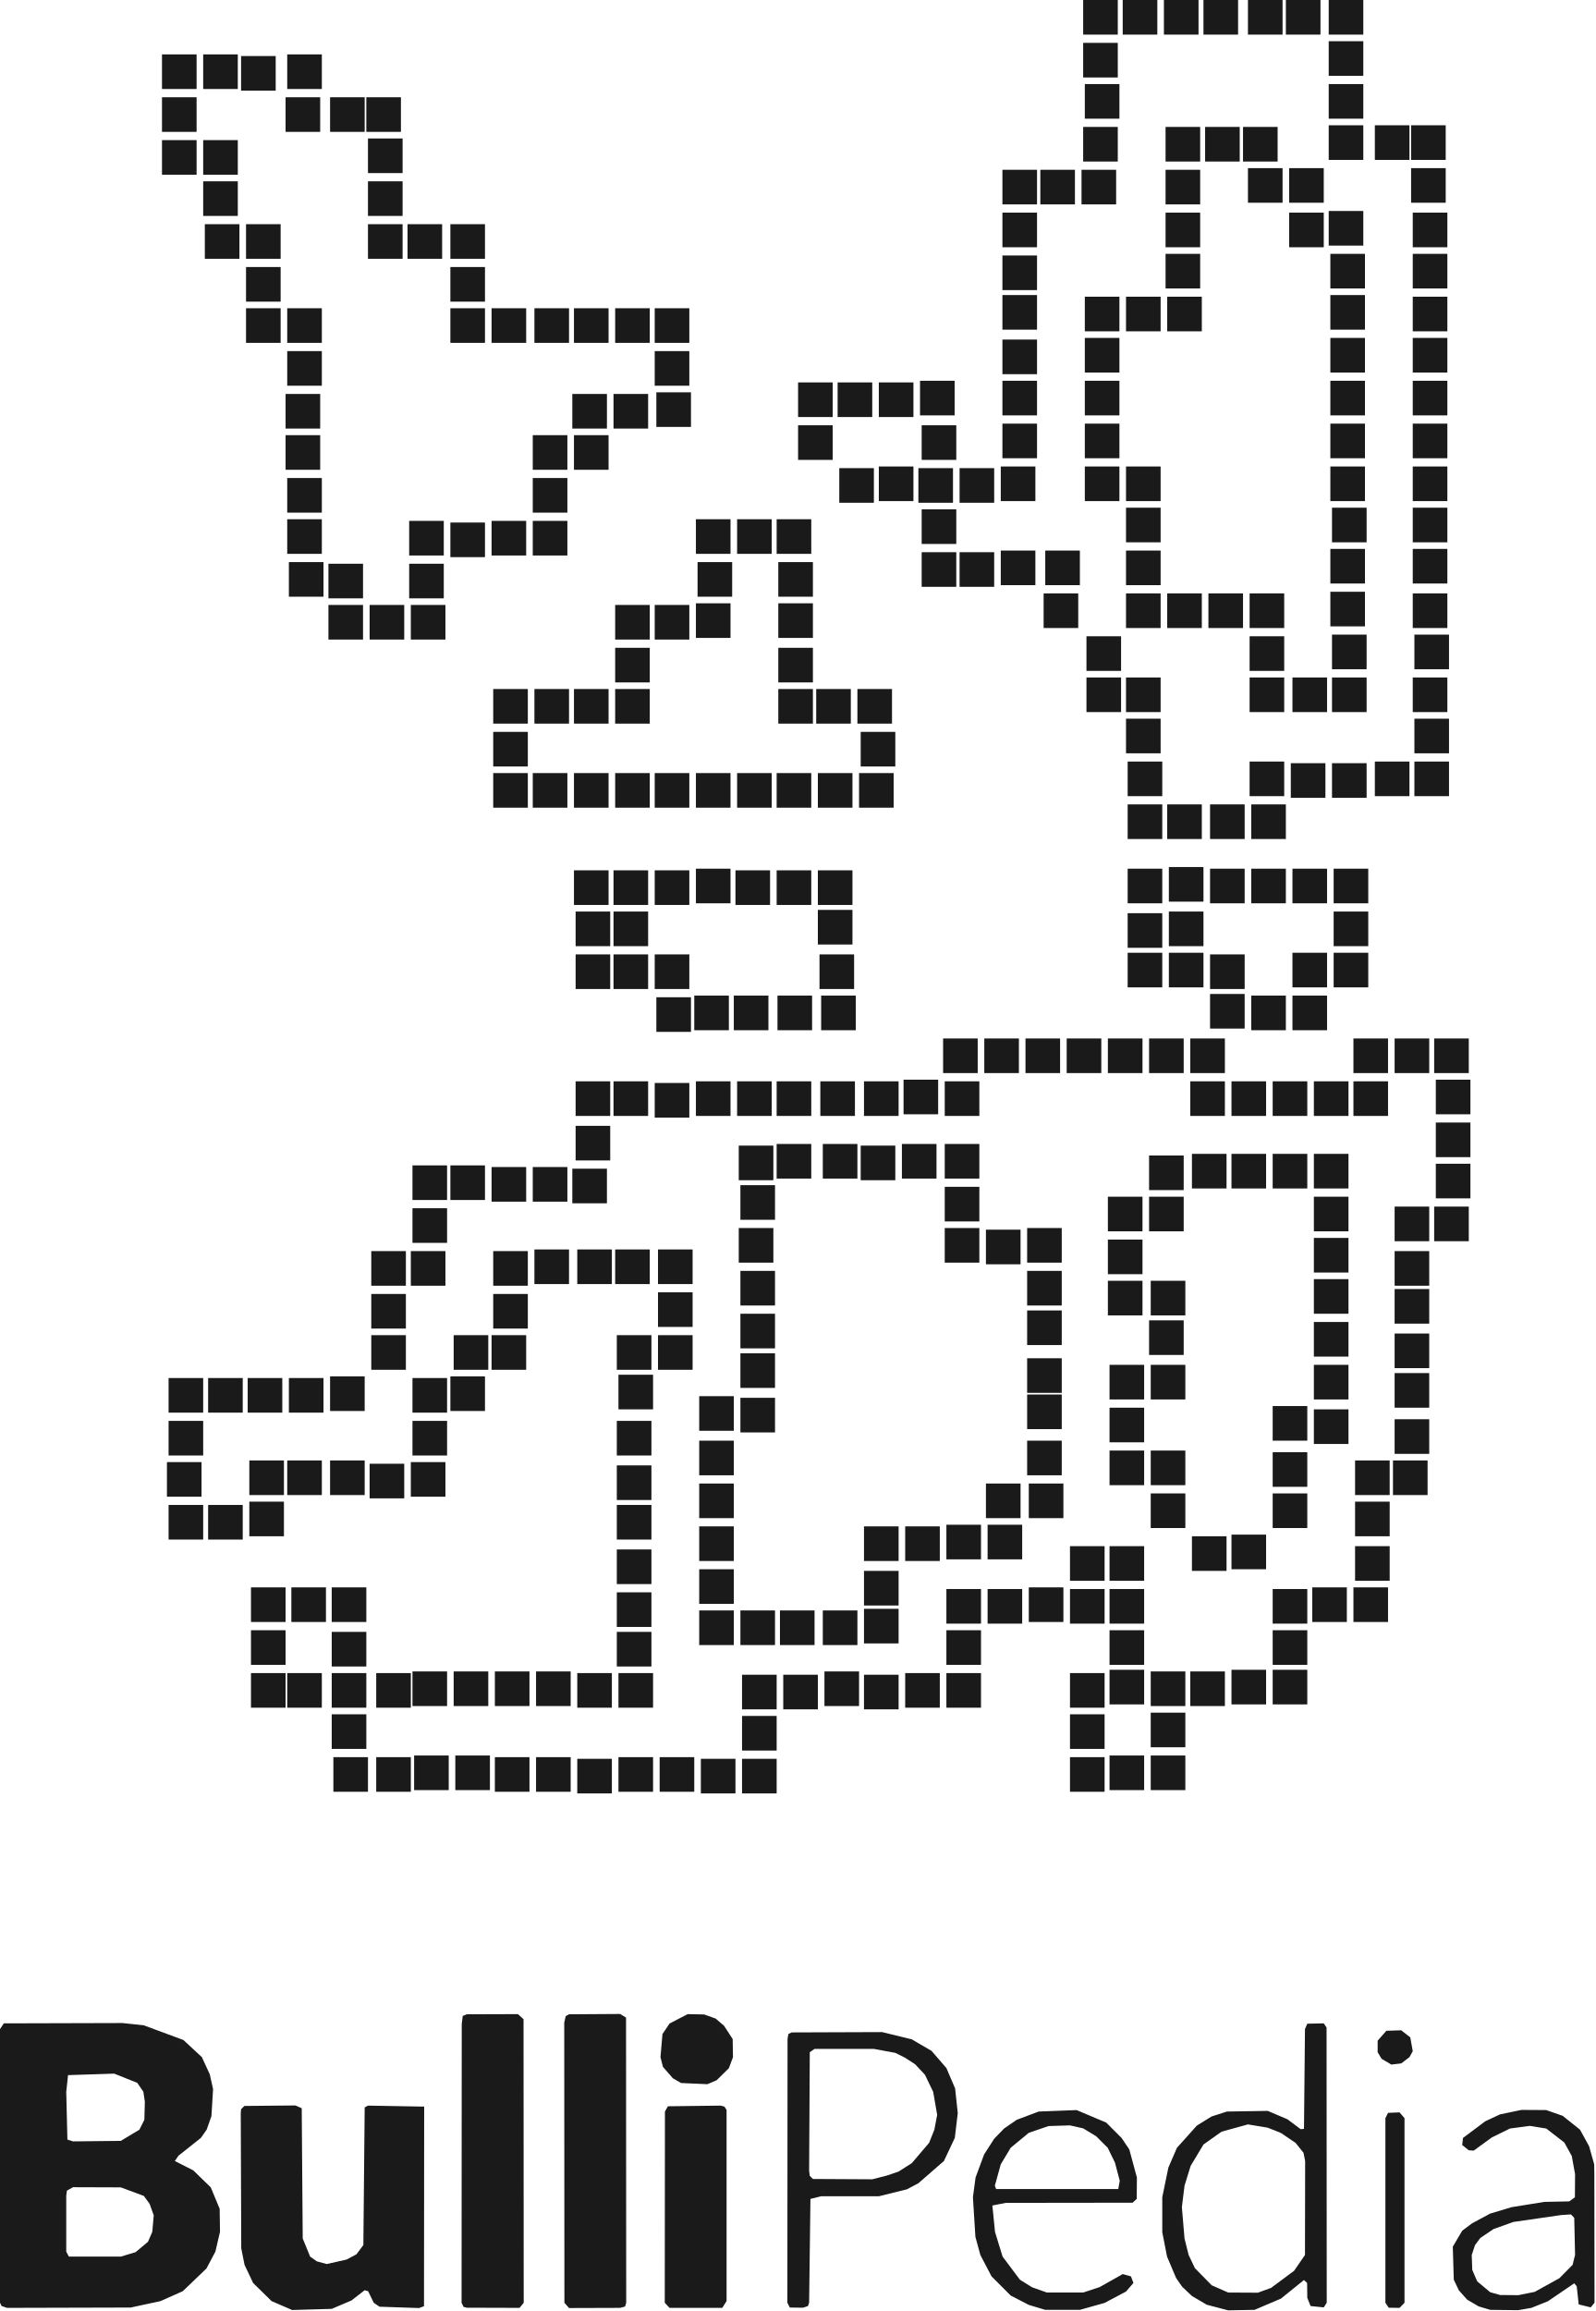
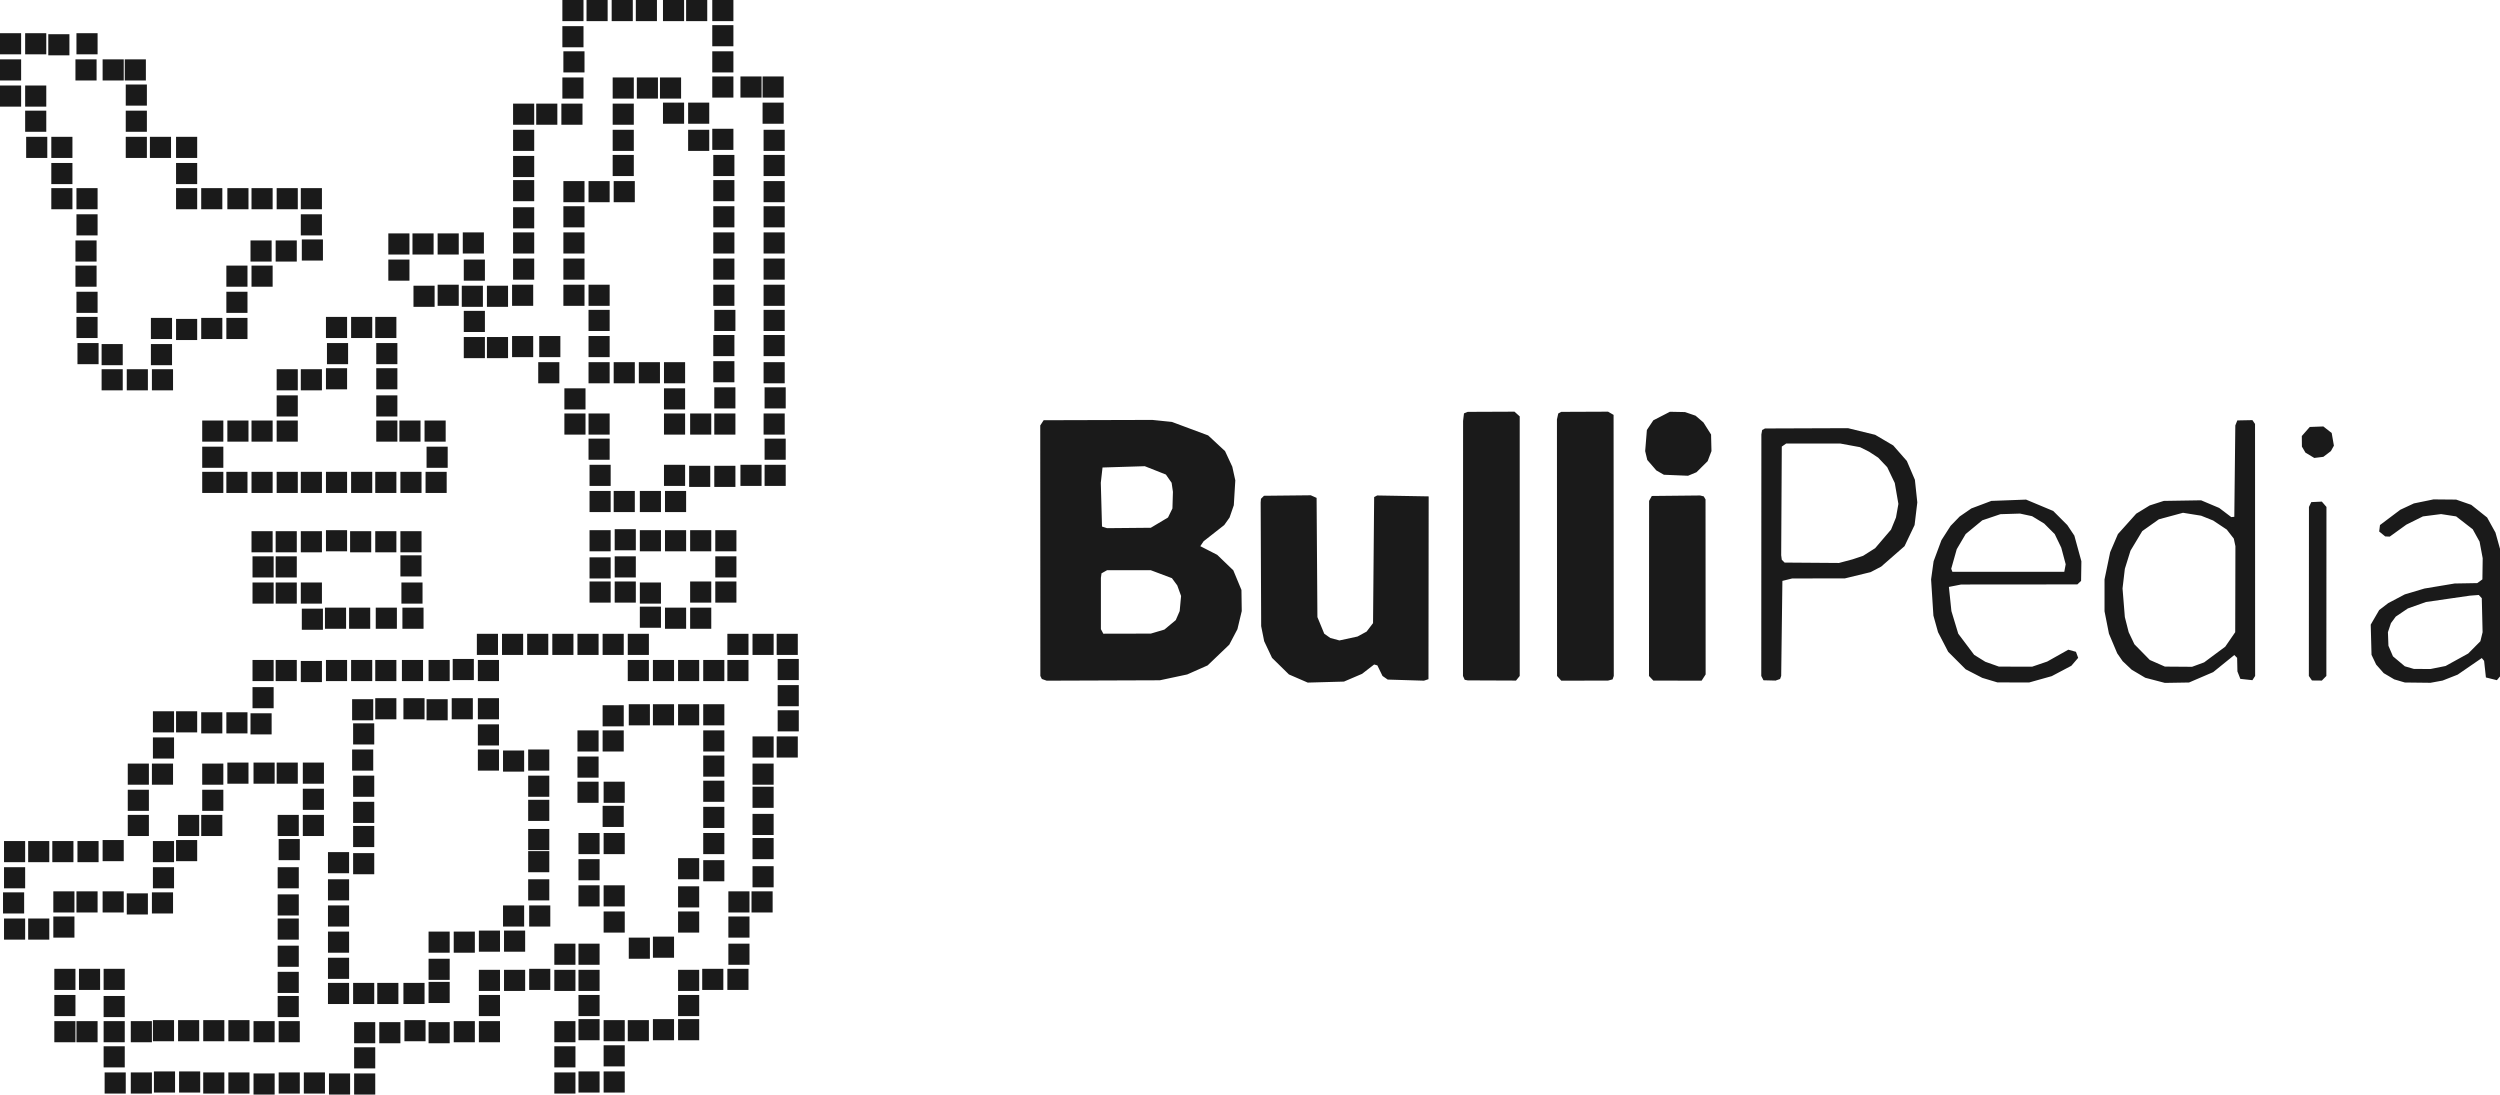
- <svg xmlns="http://www.w3.org/2000/svg" width="968" height="1402" viewBox="0 0 968 1402" fill="none">
-   <path d="M657.3 0h21v21h-21zM681.3 0h21v21h-21zM706.3 0h21v21h-21zM730.3 0h21v21h-21zM757.3 0h21v21h-21zM780.3 0h21v21h-21zM806.3 0h21v21h-21zM806.3 25h21v21h-21zM657.3 26h21v21h-21zM98.3 33h21v21h-21zM123.3 33h21v21h-21zM174.3 33h21v21h-21zM146.3 34h21v21h-21zM658.3 51h21v21h-21zM806.3 51h21v21h-21zM98.3 59h21v21h-21zM173.3 59h21v21h-21zM200.3 59h21v21h-21zM222.3 59h21v21h-21zM806.3 76h21v21h-21zM834.3 76h21v21h-21zM856.3 76h21v21h-21zM657.3 77h21v21h-21zM707.3 77h21v21h-21zM731.3 77h21v21h-21zM754.3 77h21v21h-21zM223.3 84h21v21h-21zM98.3 85h21v21h-21zM123.3 85h21v21h-21zM757.3 102h21v21h-21zM782.3 102h21v21h-21zM856.3 102h21v21h-21zM608.3 103h21v21h-21zM631.3 103h21v21h-21zM656.3 103h21v21h-21zM707.3 103h21v21h-21zM123.3 110h21v21h-21zM223.3 110h21v21h-21zM806.3 128h21v21h-21zM608.3 129h21v21h-21zM707.3 129h21v21h-21zM782.3 129h21v21h-21zM857.3 129h21v21h-21zM124.3 136h21v21h-21zM149.3 136h21v21h-21zM223.3 136h21v21h-21zM247.3 136h21v21h-21zM273.3 136h21v21h-21zM707.3 154h21v21h-21zM807.3 154h21v21h-21zM857.3 154h21v21h-21zM608.3 155h21v21h-21zM149.3 162h21v21h-21zM273.3 162h21v21h-21zM608.3 179h21v21h-21zM807.3 179h21v21h-21zM658.3 180h21v21h-21zM683.3 180h21v21h-21zM708.3 180h21v21h-21zM857.3 180h21v21h-21zM149.3 187h21v21h-21zM174.3 187h21v21h-21zM273.3 187h21v21h-21zM298.3 187h21v21h-21zM324.3 187h21v21h-21zM348.3 187h21v21h-21zM373.3 187h21v21h-21zM397.3 187h21v21h-21zM658.3 205h21v21h-21zM807.3 205h21v21h-21zM857.3 205h21v21h-21zM608.3 206h21v21h-21zM174.3 213h21v21h-21zM397.3 213h21v21h-21zM558.3 231h21v21h-21zM608.3 231h21v21h-21zM658.3 231h21v21h-21zM807.3 231h21v21h-21zM857.3 231h21v21h-21zM484.3 232h21v21h-21zM508.3 232h21v21h-21zM533.3 232h21v21h-21zM398.3 238h21v21h-21zM173.3 239h21v21h-21zM347.3 239h21v21h-21zM372.3 239h21v21h-21zM608.3 257h21v21h-21zM658.3 257h21v21h-21zM807.3 257h21v21h-21zM857.3 257h21v21h-21zM484.3 258h21v21h-21zM559.3 258h21v21h-21zM173.3 264h21v21h-21zM323.3 264h21v21h-21zM348.3 264h21v21h-21zM533.3 283h21v21h-21zM607.3 283h21v21h-21zM658.3 283h21v21h-21zM683.3 283h21v21h-21zM807.3 283h21v21h-21zM857.3 283h21v21h-21zM509.3 284h21v21h-21zM557.3 284h21v21h-21zM582.3 284h21v21h-21zM174.3 290h21v21h-21zM323.3 290h21v21h-21zM683.3 308h21v21h-21zM808.3 308h21v21h-21zM857.3 308h21v21h-21zM559.3 309h21v21h-21zM174.3 315h21v21h-21zM422.3 315h21v21h-21zM447.3 315h21v21h-21zM471.3 315h21v21h-21zM248.3 316h21v21h-21zM298.3 316h21v21h-21zM323.3 316h21v21h-21zM273.3 317h21v21h-21zM807.3 333h21v21h-21zM857.3 333h21v21h-21zM607.3 334h21v21h-21zM634.3 334h21v21h-21zM683.3 334h21v21h-21zM559.3 335h21v21h-21zM582.3 335h21v21h-21zM175.3 341h21v21h-21zM423.3 341h21v21h-21zM472.3 341h21v21h-21zM199.3 342h21v21h-21zM248.3 342h21v21h-21zM807.3 359h21v21h-21zM633.3 360h21v21h-21zM683.3 360h21v21h-21zM708.3 360h21v21h-21zM733.3 360h21v21h-21zM758.3 360h21v21h-21zM857.3 360h21v21h-21zM422.3 366h21v21h-21zM472.3 366h21v21h-21zM199.3 367h21v21h-21zM224.3 367h21v21h-21zM249.3 367h21v21h-21zM373.3 367h21v21h-21zM397.3 367h21v21h-21zM808.3 385h21v21h-21zM858.3 385h21v21h-21zM659.3 386h21v21h-21zM758.3 386h21v21h-21zM373.3 393h21v21h-21zM472.3 393h21v21h-21zM659.3 411h21v21h-21zM683.3 411h21v21h-21zM758.3 411h21v21h-21zM784.3 411h21v21h-21zM808.3 411h21v21h-21zM857.3 411h21v21h-21zM299.3 418h21v21h-21zM324.3 418h21v21h-21zM348.3 418h21v21h-21zM373.3 418h21v21h-21zM472.3 418h21v21h-21zM495.3 418h21v21h-21zM520.3 418h21v21h-21zM683.3 436h21v21h-21zM858.3 436h21v21h-21zM299.3 444h21v21h-21zM522.3 444h21v21h-21zM684.3 462h21v21h-21zM758.3 462h21v21h-21zM834.3 462h21v21h-21zM858.3 462h21v21h-21zM783.3 463h21v21h-21zM808.3 463h21v21h-21zM299.3 469h21v21h-21zM323.3 469h21v21h-21zM348.3 469h21v21h-21zM373.3 469h21v21h-21zM397.3 469h21v21h-21zM422.3 469h21v21h-21zM447.3 469h21v21h-21zM471.3 469h21v21h-21zM496.3 469h21v21h-21zM521.3 469h21v21h-21zM684.3 488h21v21h-21zM708.3 488h21v21h-21zM734.3 488h21v21h-21zM759.3 488h21v21h-21zM709.3 526h21v21h-21zM422.3 527h21v21h-21zM684.3 527h21v21h-21zM734.3 527h21v21h-21zM759.3 527h21v21h-21zM784.3 527h21v21h-21zM809.3 527h21v21h-21zM348.3 528h21v21h-21zM372.3 528h21v21h-21zM397.3 528h21v21h-21zM446.3 528h21v21h-21zM471.3 528h21v21h-21zM496.3 528h21v21h-21zM496.3 552h21v21h-21zM349.3 553h21v21h-21zM372.3 553h21v21h-21zM709.3 553h21v21h-21zM809.3 553h21v21h-21zM684.3 554h21v21h-21zM684.3 578h21v21h-21zM709.3 578h21v21h-21zM784.3 578h21v21h-21zM809.3 578h21v21h-21zM349.3 579h21v21h-21zM372.3 579h21v21h-21zM397.3 579h21v21h-21zM497.3 579h21v21h-21zM734.3 579h21v21h-21zM734.3 603h21v21h-21zM421.3 604h21v21h-21zM445.3 604h21v21h-21zM471.8 604h21v21h-21zM498.3 604h21v21h-21zM759.3 604h21v21h-21zM784.3 604h21v21h-21zM398.3 605h21v21h-21zM572.3 630h21v21h-21zM597.3 630h21v21h-21zM622.3 630h21v21h-21zM647.3 630h21v21h-21zM672.3 630h21v21h-21zM697.3 630h21v21h-21zM722.3 630h21v21h-21zM821.3 630h21v21h-21zM846.3 630h21v21h-21zM870.3 630h21v21h-21zM548.3 655h21v21h-21zM871.3 655h21v21h-21zM349.3 656h21v21h-21zM372.3 656h21v21h-21zM422.3 656h21v21h-21zM447.3 656h21v21h-21zM471.3 656h21v21h-21zM497.8 656h21v21h-21zM524.3 656h21v21h-21zM573.3 656h21v21h-21zM722.3 656h21v21h-21zM747.3 656h21v21h-21zM772.3 656h21v21h-21zM797.3 656h21v21h-21zM821.3 656h21v21h-21zM397.3 657h21v21h-21zM871.3 681h21v21h-21zM349.3 683h21v21h-21zM471.3 694h21v21h-21zM499.3 694h21v21h-21zM547.3 694h21v21h-21zM573.3 694h21v21h-21zM448.3 695h21v21h-21zM522.3 695h21v21h-21zM723.3 700h21v21h-21zM747.3 700h21v21h-21zM772.3 700h21v21h-21zM797.3 700h21v21h-21zM697.3 701h21v21h-21zM871.3 706h21v21h-21zM250.3 707h21v21h-21zM273.3 707h21v21h-21zM298.3 708h21v21h-21zM323.3 708h21v21h-21zM347.3 709h21v21h-21zM449.3 719h21v21h-21zM573.3 720h21v21h-21zM672.3 726h21v21h-21zM697.3 726h21v21h-21zM797.3 726h21v21h-21zM846.3 732h21v21h-21zM870.3 732h21v21h-21zM250.3 733h21v21h-21zM448.3 745h21v21h-21zM573.3 745h21v21h-21zM623.3 745h21v21h-21zM598.3 746h21v21h-21zM797.3 751h21v21h-21zM672.3 752h21v21h-21zM324.3 758h21v21h-21zM350.3 758h21v21h-21zM373.3 758h21v21h-21zM399.3 758h21v21h-21zM225.3 759h21v21h-21zM249.3 759h21v21h-21zM299.3 759h21v21h-21zM846.3 759h21v21h-21zM846.3 782h21v21h-21zM449.3 771h21v21h-21zM623.3 771h21v21h-21zM797.3 776h21v21h-21zM672.3 777h21v21h-21zM698.3 777h21v21h-21zM399.3 784h21v21h-21zM225.3 785h21v21h-21zM299.3 785h21v21h-21zM623.3 795h21v21h-21zM449.3 797h21v21h-21zM697.3 801h21v21h-21zM797.3 802h21v21h-21zM846.3 809h21v21h-21zM225.3 810h21v21h-21zM275.3 810h21v21h-21zM298.3 810h21v21h-21zM374.3 810h21v21h-21zM399.3 810h21v21h-21zM449.3 821h21v21h-21zM623.3 824h21v21h-21zM673.3 828h21v21h-21zM698.3 828h21v21h-21zM797.3 828h21v21h-21zM846.3 833h21v21h-21zM375.3 834h21v21h-21zM200.3 835h21v21h-21zM273.3 835h21v21h-21zM102.3 836h21v21h-21zM126.3 836h21v21h-21zM150.3 836h21v21h-21zM175.3 836h21v21h-21zM250.3 836h21v21h-21zM623.3 846h21v21h-21zM424.3 847h21v21h-21zM449.3 848h21v21h-21zM772.3 853h21v21h-21zM673.3 854h21v21h-21zM797.3 855h21v21h-21zM846.3 861h21v21h-21zM102.3 862h21v21h-21zM250.3 862h21v21h-21zM374.3 862h21v21h-21zM424.3 874h21v21h-21zM623.3 874h21v21h-21zM673.3 880h21v21h-21zM698.3 880h21v21h-21zM772.3 881h21v21h-21zM151.3 886h21v21h-21zM174.3 886h21v21h-21zM200.3 886h21v21h-21zM822.3 886h21v21h-21zM845.3 886h21v21h-21zM101.3 887h21v21h-21zM249.3 887h21v21h-21zM224.3 888h21v21h-21zM374.3 889h21v21h-21zM424.3 900h21v21h-21zM598.3 900h21v21h-21zM624.3 900h21v21h-21zM698.3 906h21v21h-21zM772.3 906h21v21h-21zM151.3 911h21v21h-21zM822.3 911h21v21h-21zM102.3 913h21v21h-21zM126.3 913h21v21h-21zM374.3 913h21v21h-21zM574.3 925h21v21h-21zM599.3 925h21v21h-21zM424.3 926h21v21h-21zM524.3 926h21v21h-21zM549.3 926h21v21h-21zM747.3 931h21v21h-21zM723.3 932h21v21h-21zM649.3 938h21v21h-21zM673.3 938h21v21h-21zM822.3 938h21v21h-21zM374.3 940h21v21h-21zM424.3 952h21v21h-21zM524.3 953h21v21h-21zM152.3 963h21v21h-21zM176.8 963h21v21h-21zM201.3 963h21v21h-21zM624.3 963h21v21h-21zM796.3 963h21v21h-21zM821.3 963h21v21h-21zM574.3 964h21v21h-21zM599.3 964h21v21h-21zM649.3 964h21v21h-21zM673.3 964h21v21h-21zM772.3 964h21v21h-21zM374.3 966h21v21h-21zM524.3 976h21v21h-21zM424.3 977h21v21h-21zM449.3 977h21v21h-21zM473.3 977h21v21h-21zM499.3 977h21v21h-21zM152.3 989h21v21h-21zM574.3 989h21v21h-21zM673.3 989h21v21h-21zM772.3 989h21v21h-21zM201.3 990h21v21h-21zM374.3 990h21v21h-21zM673.3 1013h21v21h-21zM747.3 1013h21v21h-21zM772.3 1013h21v21h-21zM250.3 1014h21v21h-21zM275.3 1014h21v21h-21zM300.3 1014h21v21h-21zM325.3 1014h21v21h-21zM500.3 1014h21v21h-21zM698.3 1014h21v21h-21zM722.3 1014h21v21h-21zM152.3 1015h21v21h-21zM174.3 1015h21v21h-21zM201.3 1015h21v21h-21zM228.3 1015h21v21h-21zM350.3 1015h21v21h-21zM375.3 1015h21v21h-21zM549.3 1015h21v21h-21zM574.3 1015h21v21h-21zM649.3 1015h21v21h-21zM450.3 1016h21v21h-21zM475.3 1016h21v21h-21zM524.3 1016h21v21h-21zM698.3 1039h21v21h-21zM201.3 1040h21v21h-21zM649.3 1040h21v21h-21zM450.3 1041h21v21h-21zM251.3 1065h21v21h-21zM276.3 1065h21v21h-21zM673.3 1065h21v21h-21zM698.3 1065h21v21h-21zM202.3 1066h21v21h-21zM228.3 1066h21v21h-21zM300.3 1066h21v21h-21zM325.3 1066h21v21h-21zM375.3 1066h21v21h-21zM400.3 1066h21v21h-21zM649.3 1066h21v21h-21zM350.3 1067h21v21h-21zM425.3 1067h21v21h-21zM450.3 1067h21v21h-21z" fill="#1a1a1a" />
-   <path d="M283.3 1222L314.3 1221.9L317.7 1225L317.8 1397L315.3 1400.1L283.3 1400L281.3 1399.5L280.1 1397L280.2 1228L280.8 1223ZM345.3 1222L343.3 1223.1L342.4 1227L342.5 1397L345.3 1400.2L376.3 1400.1L379.3 1399.3L380 1397L379.9 1224L376.3 1221.8ZM417.3 1221.9L406.3 1227.6L402 1234L400.8 1248L402.3 1253.9L408.3 1260.8L413.3 1263.7L429.3 1264.4L434.9 1262L442.3 1254.7L444.8 1248L444.6 1237L439.4 1229L434.3 1224.6L427.3 1222.1ZM2.3 1227.5L0 1231L0 1397L1 1399L4.3 1400.1L79.3 1399.9L97.4 1396L110.9 1390L125.3 1376.2L130.7 1366L133.5 1354L133.3 1340L127.9 1327L117.3 1316.7L106.1 1311L108.3 1307.8L121.9 1297L125.4 1292L128.3 1283.8L129.3 1267.4L127.3 1258.4L122.5 1248L111.3 1237.6L87.3 1228.7L74.3 1227.3ZM793.3 1227.7L791.9 1231L791.3 1291.5L789.3 1291.7L781.3 1285.7L769.3 1280.6L744.5 1281L735.2 1284L726.3 1289.5L714.2 1303L709 1315L705.3 1333L705.3 1354.2L708.2 1369L713.7 1382L717.3 1387.2L723.3 1392.9L732.3 1398.2L745.3 1401.6L761.3 1401.3L777.3 1394.5L791.3 1383.2L793.2 1385L793.3 1394L795.3 1399L803.3 1399.8L805.1 1397L805 1230L803.3 1227.5ZM841.3 1232L836 1238L836 1245L838.4 1249L844.3 1252.5L850.3 1251.8L855.3 1248L857.3 1244.4L855.8 1236L850.3 1231.7ZM480.3 1233L478.4 1234L477.9 1237L477.8 1397L479.3 1399.9L487.3 1400L490.3 1399L491 1397L491.8 1334L498.3 1332.4L533.3 1332.4L550.3 1328.2L557.3 1324.5L572.8 1311L579.4 1297L581.2 1282L579.6 1267L574.3 1254.6L565.3 1244.2L553.3 1237.2L535.3 1232.8ZM530.3 1243L494.3 1243L491.4 1245L491 1317L491.4 1320L493.3 1321.9L529.3 1322.1L538.3 1319.8L545.3 1317.4L553.3 1312.3L563.8 1300L567 1292L568.7 1283L566.3 1269.1L561.3 1258.7L555.3 1252.3L549.3 1248.4L543.3 1245.4ZM41.3 1258.9L40.2 1269L40.9 1298L44.3 1299.1L73.3 1298.8L84.6 1292L87.6 1286L87.9 1275L87 1269L83.3 1263.6L69.3 1258ZM148.3 1277.6L146.3 1279.6L146.1 1282L146.4 1364L148.4 1374L153.6 1385L164.8 1396L177.3 1401.4L201.3 1400.7L213.3 1395.6L221.3 1389.4L223.4 1390L226.8 1397L230.3 1399.4L254.3 1400.2L257.3 1399.1L257.4 1278L223.3 1277.4L221.3 1278.5L220.5 1362L216.3 1367.6L210.3 1370.8L198.3 1373.5L192.3 1371.9L188.2 1369L183.7 1358L183.1 1279L179.3 1277.3ZM405.3 1277.8L403.5 1281L403.4 1397L406.3 1400.1L438.3 1400.1L440.9 1396L440.9 1280L439.6 1278L437.3 1277.4ZM923.3 1280L938.3 1280.1L948.3 1283.6L958.8 1292L964.3 1302L967.4 1313L967.5 1319L967.6 1397L965.3 1399.8L958 1398L956.8 1387L955.3 1385.2L939.3 1396.1L929.3 1400.1L921.3 1401.5L904.3 1401.3L897.3 1399.2L890.3 1395.1L885.3 1389.5L882.2 1383L881.6 1363L887.3 1353.3L893.3 1348.8L904.3 1342.9L917.3 1339L937.3 1335.8L952.3 1335.5L955.7 1333L955.8 1319L953.8 1308L949.3 1299.8L938.3 1291.3L928.3 1289.7L916.3 1291.3L905.3 1296.7L894.3 1304.7L891.3 1304.5L887.3 1301.3L887.8 1297L901.3 1286.9L910.3 1282.7ZM630.3 1281L653.3 1280.1L671.3 1287.7L680.6 1297L685.3 1304L689.9 1321L689.8 1334L687.3 1336.3L610.3 1336.4L602.2 1338L603.8 1354L608.4 1369L618.9 1383L626.3 1387.6L635.3 1390.8L657.3 1390.8L667.3 1387.5L681.3 1379.6L686.3 1381L687.8 1385L683.3 1390.2L670.3 1397.1L655.3 1401.3L634.3 1401.3L624.3 1398.3L613.3 1392.6L601.7 1381L594.9 1368L591.9 1357L590.4 1333L592 1321L597.2 1307L603.3 1297.5L609.3 1291.3L617 1286ZM842.3 1281.8L840.7 1285L840.7 1397L842.7 1400L849.3 1400.1L852.3 1397L852.3 1285L849.3 1281.5ZM757.3 1288.8L741.3 1293.2L730.3 1301L722.5 1314L718.8 1326L717.2 1339L718.8 1358L721.3 1368L725.1 1376L735.3 1386.4L745.3 1390.8L763.3 1390.9L771.3 1388L785.3 1377.6L791.9 1368L792 1311L791 1306L786.2 1300L777.3 1294L769.3 1290.8ZM636.3 1289.8L624.3 1293.9L613.3 1303L607.3 1313L603.7 1326L604.5 1328L678.6 1328L679.5 1323L676.6 1312L672.2 1303L665.2 1296L657.3 1291.2L649.3 1289.4ZM44.3 1326.9L40.6 1329L40.2 1332L40.2 1366L41.8 1369L73.3 1369L82.3 1366.3L89.8 1360L92.4 1354L93.3 1344L90.8 1337L87.3 1332.2L73.3 1327ZM947.3 1343.8L918.3 1348L906.3 1352.3L898.3 1357.7L895.1 1362L893.1 1368L893.4 1377L896.4 1384L904.3 1390.6L910.3 1392.3L921.3 1392.4L931.3 1390.4L946.3 1382.1L954.3 1374L955.8 1368L955.3 1345.5L953.3 1343.4Z" fill="#1a1a1a" fill-rule="evenodd" />
+ <svg xmlns="http://www.w3.org/2000/svg" width="2485" height="1088" viewBox="0 0 2485 1088" fill="none">
+   <path d="M559 0h21v21h-21zM583 0h21v21h-21zM608 0h21v21h-21zM632 0h21v21h-21zM659 0h21v21h-21zM682 0h21v21h-21zM708 0h21v21h-21zM708 25h21v21h-21zM559 26h21v21h-21zM0 33h21v21h-21zM25 33h21v21h-21zM76 33h21v21h-21zM48 34h21v21h-21zM560 51h21v21h-21zM708 51h21v21h-21zM0 59h21v21h-21zM75 59h21v21h-21zM102 59h21v21h-21zM124 59h21v21h-21zM708 76h21v21h-21zM736 76h21v21h-21zM758 76h21v21h-21zM559 77h21v21h-21zM609 77h21v21h-21zM633 77h21v21h-21zM656 77h21v21h-21zM125 84h21v21h-21zM0 85h21v21h-21zM25 85h21v21h-21zM659 102h21v21h-21zM684 102h21v21h-21zM758 102h21v21h-21zM510 103h21v21h-21zM533 103h21v21h-21zM558 103h21v21h-21zM609 103h21v21h-21zM25 110h21v21h-21zM125 110h21v21h-21zM708 128h21v21h-21zM510 129h21v21h-21zM609 129h21v21h-21zM684 129h21v21h-21zM759 129h21v21h-21zM26 136h21v21h-21zM51 136h21v21h-21zM125 136h21v21h-21zM149 136h21v21h-21zM175 136h21v21h-21zM609 154h21v21h-21zM709 154h21v21h-21zM759 154h21v21h-21zM510 155h21v21h-21zM51 162h21v21h-21zM175 162h21v21h-21zM510 179h21v21h-21zM709 179h21v21h-21zM560 180h21v21h-21zM585 180h21v21h-21zM610 180h21v21h-21zM759 180h21v21h-21zM51 187h21v21h-21zM76 187h21v21h-21zM175 187h21v21h-21zM200 187h21v21h-21zM226 187h21v21h-21zM250 187h21v21h-21zM275 187h21v21h-21zM299 187h21v21h-21zM560 205h21v21h-21zM709 205h21v21h-21zM759 205h21v21h-21zM510 206h21v21h-21zM76 213h21v21h-21zM299 213h21v21h-21zM460 231h21v21h-21zM510 231h21v21h-21zM560 231h21v21h-21zM709 231h21v21h-21zM759 231h21v21h-21zM386 232h21v21h-21zM410 232h21v21h-21zM435 232h21v21h-21zM300 238h21v21h-21zM75 239h21v21h-21zM249 239h21v21h-21zM274 239h21v21h-21zM510 257h21v21h-21zM560 257h21v21h-21zM709 257h21v21h-21zM759 257h21v21h-21zM386 258h21v21h-21zM461 258h21v21h-21zM75 264h21v21h-21zM225 264h21v21h-21zM250 264h21v21h-21zM435 283h21v21h-21zM509 283h21v21h-21zM560 283h21v21h-21zM585 283h21v21h-21zM709 283h21v21h-21zM759 283h21v21h-21zM411 284h21v21h-21zM459 284h21v21h-21zM484 284h21v21h-21zM76 290h21v21h-21zM225 290h21v21h-21zM585 308h21v21h-21zM710 308h21v21h-21zM759 308h21v21h-21zM461 309h21v21h-21zM76 315h21v21h-21zM324 315h21v21h-21zM349 315h21v21h-21zM373 315h21v21h-21zM150 316h21v21h-21zM200 316h21v21h-21zM225 316h21v21h-21zM175 317h21v21h-21zM709 333h21v21h-21zM759 333h21v21h-21zM509 334h21v21h-21zM536 334h21v21h-21zM585 334h21v21h-21zM461 335h21v21h-21zM484 335h21v21h-21zM77 341h21v21h-21zM325 341h21v21h-21zM374 341h21v21h-21zM101 342h21v21h-21zM150 342h21v21h-21zM709 359h21v21h-21zM535 360h21v21h-21zM585 360h21v21h-21zM610 360h21v21h-21zM635 360h21v21h-21zM660 360h21v21h-21zM759 360h21v21h-21zM324 366h21v21h-21zM374 366h21v21h-21zM101 367h21v21h-21zM126 367h21v21h-21zM151 367h21v21h-21zM275 367h21v21h-21zM299 367h21v21h-21zM710 385h21v21h-21zM760 385h21v21h-21zM561 386h21v21h-21zM660 386h21v21h-21zM275 393h21v21h-21zM374 393h21v21h-21zM561 411h21v21h-21zM585 411h21v21h-21zM660 411h21v21h-21zM686 411h21v21h-21zM710 411h21v21h-21zM759 411h21v21h-21zM201 418h21v21h-21zM226 418h21v21h-21zM250 418h21v21h-21zM275 418h21v21h-21zM374 418h21v21h-21zM397 418h21v21h-21zM422 418h21v21h-21zM585 436h21v21h-21zM760 436h21v21h-21zM201 444h21v21h-21zM424 444h21v21h-21zM586 462h21v21h-21zM660 462h21v21h-21zM736 462h21v21h-21zM760 462h21v21h-21zM685 463h21v21h-21zM710 463h21v21h-21zM201 469h21v21h-21zM225 469h21v21h-21zM250 469h21v21h-21zM275 469h21v21h-21zM299 469h21v21h-21zM324 469h21v21h-21zM349 469h21v21h-21zM373 469h21v21h-21zM398 469h21v21h-21zM423 469h21v21h-21zM586 488h21v21h-21zM610 488h21v21h-21zM636 488h21v21h-21zM661 488h21v21h-21zM611 526h21v21h-21zM324 527h21v21h-21zM586 527h21v21h-21zM636 527h21v21h-21zM661 527h21v21h-21zM686 527h21v21h-21zM711 527h21v21h-21zM250 528h21v21h-21zM274 528h21v21h-21zM299 528h21v21h-21zM348 528h21v21h-21zM373 528h21v21h-21zM398 528h21v21h-21zM398 552h21v21h-21zM251 553h21v21h-21zM274 553h21v21h-21zM611 553h21v21h-21zM711 553h21v21h-21zM586 554h21v21h-21zM586 578h21v21h-21zM611 578h21v21h-21zM686 578h21v21h-21zM711 578h21v21h-21zM251 579h21v21h-21zM274 579h21v21h-21zM299 579h21v21h-21zM399 579h21v21h-21zM636 579h21v21h-21zM636 603h21v21h-21zM323 604h21v21h-21zM347 604h21v21h-21zM373.5 604h21v21h-21zM400 604h21v21h-21zM661 604h21v21h-21zM686 604h21v21h-21zM300 605h21v21h-21zM474 630h21v21h-21zM499 630h21v21h-21zM524 630h21v21h-21zM549 630h21v21h-21zM574 630h21v21h-21zM599 630h21v21h-21zM624 630h21v21h-21zM723 630h21v21h-21zM748 630h21v21h-21zM772 630h21v21h-21zM450 655h21v21h-21zM773 655h21v21h-21zM251 656h21v21h-21zM274 656h21v21h-21zM324 656h21v21h-21zM349 656h21v21h-21zM373 656h21v21h-21zM399.5 656h21v21h-21zM426 656h21v21h-21zM475 656h21v21h-21zM624 656h21v21h-21zM649 656h21v21h-21zM674 656h21v21h-21zM699 656h21v21h-21zM723 656h21v21h-21zM299 657h21v21h-21zM773 681h21v21h-21zM251 683h21v21h-21zM373 694h21v21h-21zM401 694h21v21h-21zM449 694h21v21h-21zM475 694h21v21h-21zM350 695h21v21h-21zM424 695h21v21h-21zM625 700h21v21h-21zM649 700h21v21h-21zM674 700h21v21h-21zM699 700h21v21h-21zM599 701h21v21h-21zM773 706h21v21h-21zM152 707h21v21h-21zM175 707h21v21h-21zM200 708h21v21h-21zM225 708h21v21h-21zM249 709h21v21h-21zM351 719h21v21h-21zM475 720h21v21h-21zM574 726h21v21h-21zM599 726h21v21h-21zM699 726h21v21h-21zM748 732h21v21h-21zM772 732h21v21h-21zM152 733h21v21h-21zM350 745h21v21h-21zM475 745h21v21h-21zM525 745h21v21h-21zM500 746h21v21h-21zM699 751h21v21h-21zM574 752h21v21h-21zM226 758h21v21h-21zM252 758h21v21h-21zM275 758h21v21h-21zM301 758h21v21h-21zM127 759h21v21h-21zM151 759h21v21h-21zM201 759h21v21h-21zM748 759h21v21h-21zM748 782h21v21h-21zM351 771h21v21h-21zM525 771h21v21h-21zM699 776h21v21h-21zM574 777h21v21h-21zM600 777h21v21h-21zM301 784h21v21h-21zM127 785h21v21h-21zM201 785h21v21h-21zM525 795h21v21h-21zM351 797h21v21h-21zM599 801h21v21h-21zM699 802h21v21h-21zM748 809h21v21h-21zM127 810h21v21h-21zM177 810h21v21h-21zM200 810h21v21h-21zM276 810h21v21h-21zM301 810h21v21h-21zM351 821h21v21h-21zM525 824h21v21h-21zM575 828h21v21h-21zM600 828h21v21h-21zM699 828h21v21h-21zM748 833h21v21h-21zM277 834h21v21h-21zM102 835h21v21h-21zM175 835h21v21h-21zM4 836h21v21h-21zM28 836h21v21h-21zM52 836h21v21h-21zM77 836h21v21h-21zM152 836h21v21h-21zM525 846h21v21h-21zM326 847h21v21h-21zM351 848h21v21h-21zM674 853h21v21h-21zM575 854h21v21h-21zM699 855h21v21h-21zM748 861h21v21h-21zM4 862h21v21h-21zM152 862h21v21h-21zM276 862h21v21h-21zM326 874h21v21h-21zM525 874h21v21h-21zM575 880h21v21h-21zM600 880h21v21h-21zM674 881h21v21h-21zM53 886h21v21h-21zM76 886h21v21h-21zM102 886h21v21h-21zM724 886h21v21h-21zM747 886h21v21h-21zM3 887h21v21h-21zM151 887h21v21h-21zM126 888h21v21h-21zM276 889h21v21h-21zM326 900h21v21h-21zM500 900h21v21h-21zM526 900h21v21h-21zM600 906h21v21h-21zM674 906h21v21h-21zM53 911h21v21h-21zM724 911h21v21h-21zM4 913h21v21h-21zM28 913h21v21h-21zM276 913h21v21h-21zM476 925h21v21h-21zM501 925h21v21h-21zM326 926h21v21h-21zM426 926h21v21h-21zM451 926h21v21h-21zM649 931h21v21h-21zM625 932h21v21h-21zM551 938h21v21h-21zM575 938h21v21h-21zM724 938h21v21h-21zM276 940h21v21h-21zM326 952h21v21h-21zM426 953h21v21h-21zM54 963h21v21h-21zM78.5 963h21v21h-21zM103 963h21v21h-21zM526 963h21v21h-21zM698 963h21v21h-21zM723 963h21v21h-21zM476 964h21v21h-21zM501 964h21v21h-21zM551 964h21v21h-21zM575 964h21v21h-21zM674 964h21v21h-21zM276 966h21v21h-21zM426 976h21v21h-21zM326 977h21v21h-21zM351 977h21v21h-21zM375 977h21v21h-21zM401 977h21v21h-21zM54 989h21v21h-21zM476 989h21v21h-21zM575 989h21v21h-21zM674 989h21v21h-21zM103 990h21v21h-21zM276 990h21v21h-21zM575 1013h21v21h-21zM649 1013h21v21h-21zM674 1013h21v21h-21zM152 1014h21v21h-21zM177 1014h21v21h-21zM202 1014h21v21h-21zM227 1014h21v21h-21zM402 1014h21v21h-21zM600 1014h21v21h-21zM624 1014h21v21h-21zM54 1015h21v21h-21zM76 1015h21v21h-21zM103 1015h21v21h-21zM130 1015h21v21h-21zM252 1015h21v21h-21zM277 1015h21v21h-21zM451 1015h21v21h-21zM476 1015h21v21h-21zM551 1015h21v21h-21zM352 1016h21v21h-21zM377 1016h21v21h-21zM426 1016h21v21h-21zM600 1039h21v21h-21zM103 1040h21v21h-21zM551 1040h21v21h-21zM352 1041h21v21h-21zM153 1065h21v21h-21zM178 1065h21v21h-21zM575 1065h21v21h-21zM600 1065h21v21h-21zM104 1066h21v21h-21zM130 1066h21v21h-21zM202 1066h21v21h-21zM227 1066h21v21h-21zM277 1066h21v21h-21zM302 1066h21v21h-21zM551 1066h21v21h-21zM252 1067h21v21h-21zM327 1067h21v21h-21zM352 1067h21v21h-21z" fill="#1a1a1a" />
+   <path d="M1458.9 409.4L1505.4 409.2L1510.6 413.9L1510.6 671.9L1506.9 676.5L1458.9 676.3L1455.9 675.7L1454.2 671.9L1454.3 418.4L1455.2 410.9ZM1551.9 409.4L1548.9 411L1547.6 416.9L1547.7 671.9L1551.9 676.6L1598.4 676.5L1602.9 675.3L1604.1 671.9L1603.9 412.4L1598.4 409.2ZM1659.9 409.3L1643.4 417.8L1637 427.4L1635.3 448.4L1637.4 457.2L1646.4 467.6L1653.9 471.9L1677.9 472.9L1686.3 469.4L1697.4 458.4L1701.2 448.4L1700.8 431.9L1693.2 419.9L1685.4 413.2L1674.9 409.6ZM1037.4 417.7L1034 422.9L1034.1 671.9L1035.6 674.9L1040.4 676.6L1152.9 676.2L1180.1 670.4L1200.4 661.4L1221.9 640.8L1230 625.4L1234.3 607.4L1234 586.4L1225.9 566.9L1209.9 551.5L1193.1 542.9L1196.4 538L1216.9 521.9L1222.2 514.4L1226.4 502.2L1227.9 477.5L1224.9 463.9L1217.7 448.4L1200.9 432.8L1164.9 419.4L1145.4 417.4ZM2223.9 417.9L2221.9 422.9L2220.9 513.7L2217.9 514L2205.9 504.9L2187.9 497.3L2150.8 497.9L2136.8 502.4L2123.4 510.6L2105.2 530.9L2097.5 548.9L2091.9 575.9L2091.9 607.6L2096.3 629.9L2104.5 649.4L2109.9 657.2L2118.9 665.7L2132.4 673.7L2151.9 678.8L2175.9 678.4L2199.9 668.1L2220.9 651.1L2223.7 653.9L2224 667.4L2226.9 674.8L2238.9 676.1L2241.6 671.9L2241.5 421.4L2238.9 417.6ZM2295.9 424.4L2288 433.4L2288.1 443.9L2291.6 449.9L2300.4 455.2L2309.4 454.1L2316.9 448.4L2319.9 443L2317.7 430.4L2309.4 423.9ZM1754.4 425.9L1751.6 427.4L1750.8 431.9L1750.7 671.9L1752.9 676.2L1764.9 676.5L1769.4 674.9L1770.5 671.9L1771.7 577.4L1781.4 575L1833.9 574.9L1859.4 568.7L1869.9 563.2L1893.1 542.9L1903.1 521.9L1905.8 499.4L1903.4 476.9L1895.4 458.2L1881.9 442.8L1863.9 432.2L1836.9 425.6ZM1829.4 440.9L1775.4 440.9L1771.1 443.9L1770.5 551.9L1771.1 556.4L1773.9 559.2L1827.9 559.6L1841.4 556L1851.9 552.5L1863.9 544.9L1879.7 526.4L1884.6 514.4L1887 500.9L1883.4 480.1L1875.9 464.4L1866.9 454.9L1857.9 449L1848.9 444.5ZM1095.9 464.7L1094.2 479.9L1095.4 523.4L1100.4 525L1143.9 524.6L1161 514.4L1165.4 505.4L1165.9 488.9L1164.6 479.9L1158.9 471.7L1137.9 463.4ZM1256.4 492.8L1253.4 495.8L1253.1 499.4L1253.6 622.4L1256.6 637.4L1264.4 653.9L1281.2 670.4L1299.9 678.5L1335.9 677.5L1353.9 669.8L1365.9 660.5L1369.1 661.4L1374.2 671.9L1379.4 675.5L1415.4 676.6L1419.9 675.1L1420.1 493.4L1368.9 492.5L1365.9 494.1L1364.8 619.4L1358.4 627.8L1349.4 632.7L1331.4 636.6L1322.4 634.2L1316.3 629.9L1309.5 613.4L1308.7 494.9L1302.9 492.3ZM1641.9 493L1639.2 497.9L1639.1 671.9L1643.4 676.5L1691.4 676.6L1695.4 670.4L1695.3 496.4L1693.5 493.4L1689.9 492.5ZM2418.9 496.4L2441.4 496.6L2456.4 501.8L2472.2 514.4L2480.5 529.4L2485.1 545.9L2485.3 554.9L2485.4 671.9L2481.9 676.1L2471 673.4L2469.2 656.9L2466.9 654.1L2442.9 670.6L2427.9 676.5L2415.9 678.7L2390.4 678.4L2379.9 675.3L2369.4 669.1L2361.9 660.6L2357.3 650.9L2356.5 620.9L2364.9 606.4L2373.9 599.5L2390.4 590.8L2409.9 585L2439.9 580L2462.4 579.6L2467.5 575.9L2467.8 554.9L2464.7 538.4L2457.9 526.1L2441.4 513.3L2426.4 511L2408.4 513.3L2391.9 521.5L2375.4 533.4L2370.9 533.2L2364.9 528.3L2365.7 521.9L2385.9 506.7L2399.4 500.4ZM1979.4 497.9L2013.9 496.6L2040.9 507.9L2054.9 521.9L2061.9 532.4L2068.9 557.9L2068.6 577.4L2064.9 580.9L1949.4 581L1937.2 583.4L1939.7 607.4L1946.5 629.9L1962.3 650.9L1973.4 657.8L1986.9 662.6L2019.9 662.7L2034.9 657.6L2055.9 645.8L2063.5 647.9L2065.7 653.9L2058.9 661.8L2039.4 672.1L2016.9 678.4L1985.4 678.3L1970.4 673.8L1953.9 665.3L1936.5 647.9L1926.4 628.4L1921.8 611.9L1919.5 575.9L1922 557.9L1929.8 536.9L1938.9 522.7L1947.9 513.4L1959.5 505.4ZM2297.4 499.1L2295.1 503.9L2295 671.9L2298.1 676.4L2307.9 676.5L2312.4 671.9L2312.5 503.9L2307.9 498.6ZM2169.9 509.7L2145.9 516.2L2129.4 527.9L2117.7 547.4L2112.1 565.4L2109.8 584.9L2112.1 613.4L2115.9 628.4L2121.6 640.4L2136.9 656L2151.9 662.6L2178.9 662.8L2190.9 658.4L2211.9 642.8L2221.8 628.4L2222 542.9L2220.4 535.4L2213.4 526.4L2199.9 517.4L2187.9 512.6ZM1988.4 511.1L1970.4 517.2L1953.9 530.8L1945 545.9L1939.5 565.4L1940.7 568.4L2051.9 568.4L2053.3 560.9L2048.9 544.4L2042.4 530.9L2031.9 520.4L2019.9 513.1L2007.9 510.5ZM1100.4 566.8L1094.9 569.9L1094.3 574.4L1094.3 625.4L1096.7 629.9L1143.9 629.8L1157.4 625.8L1168.7 616.4L1172.6 607.4L1174 592.4L1170.2 581.9L1164.9 574.7L1143.9 566.8ZM2454.9 592.1L2411.4 598.4L2393.4 604.8L2381.4 612.9L2376.6 619.4L2373.6 628.4L2374.1 641.9L2378.6 652.4L2390.4 662.3L2399.4 664.9L2415.9 665L2430.9 662L2453.4 649.6L2465.5 637.4L2467.7 628.4L2466.9 594.6L2463.9 591.4Z" fill="#1a1a1a" fill-rule="evenodd" />
</svg>
